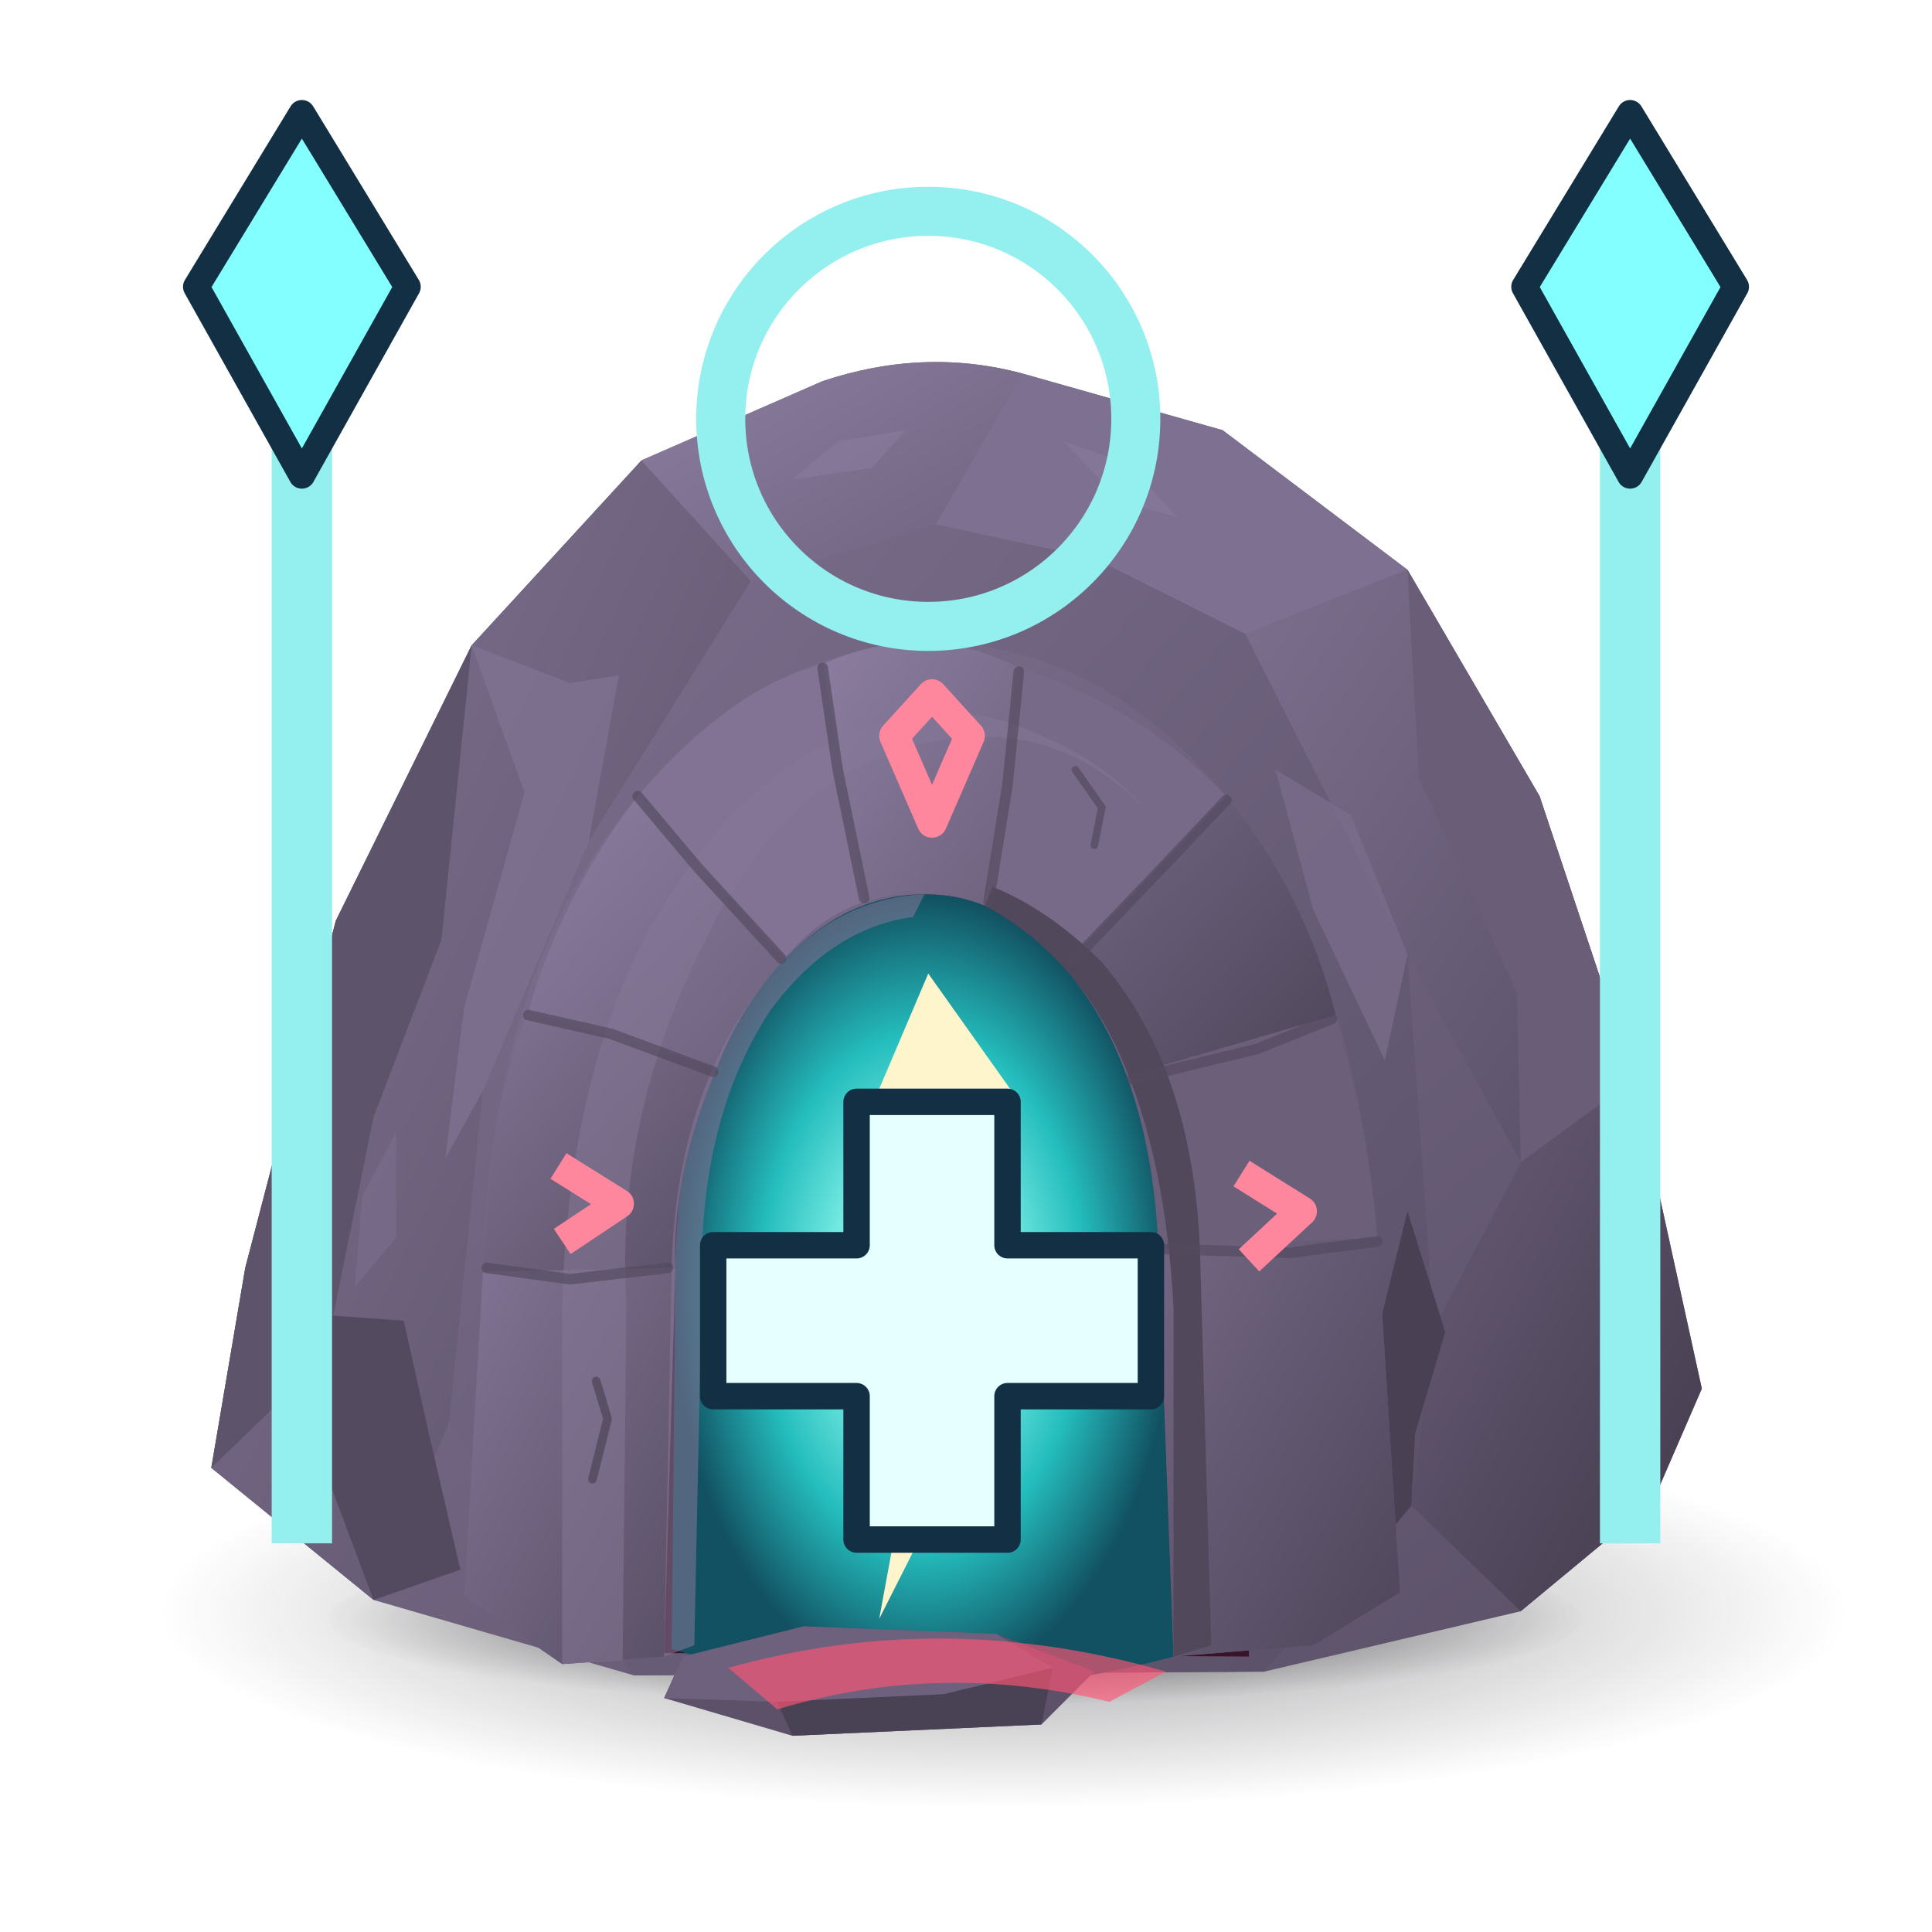
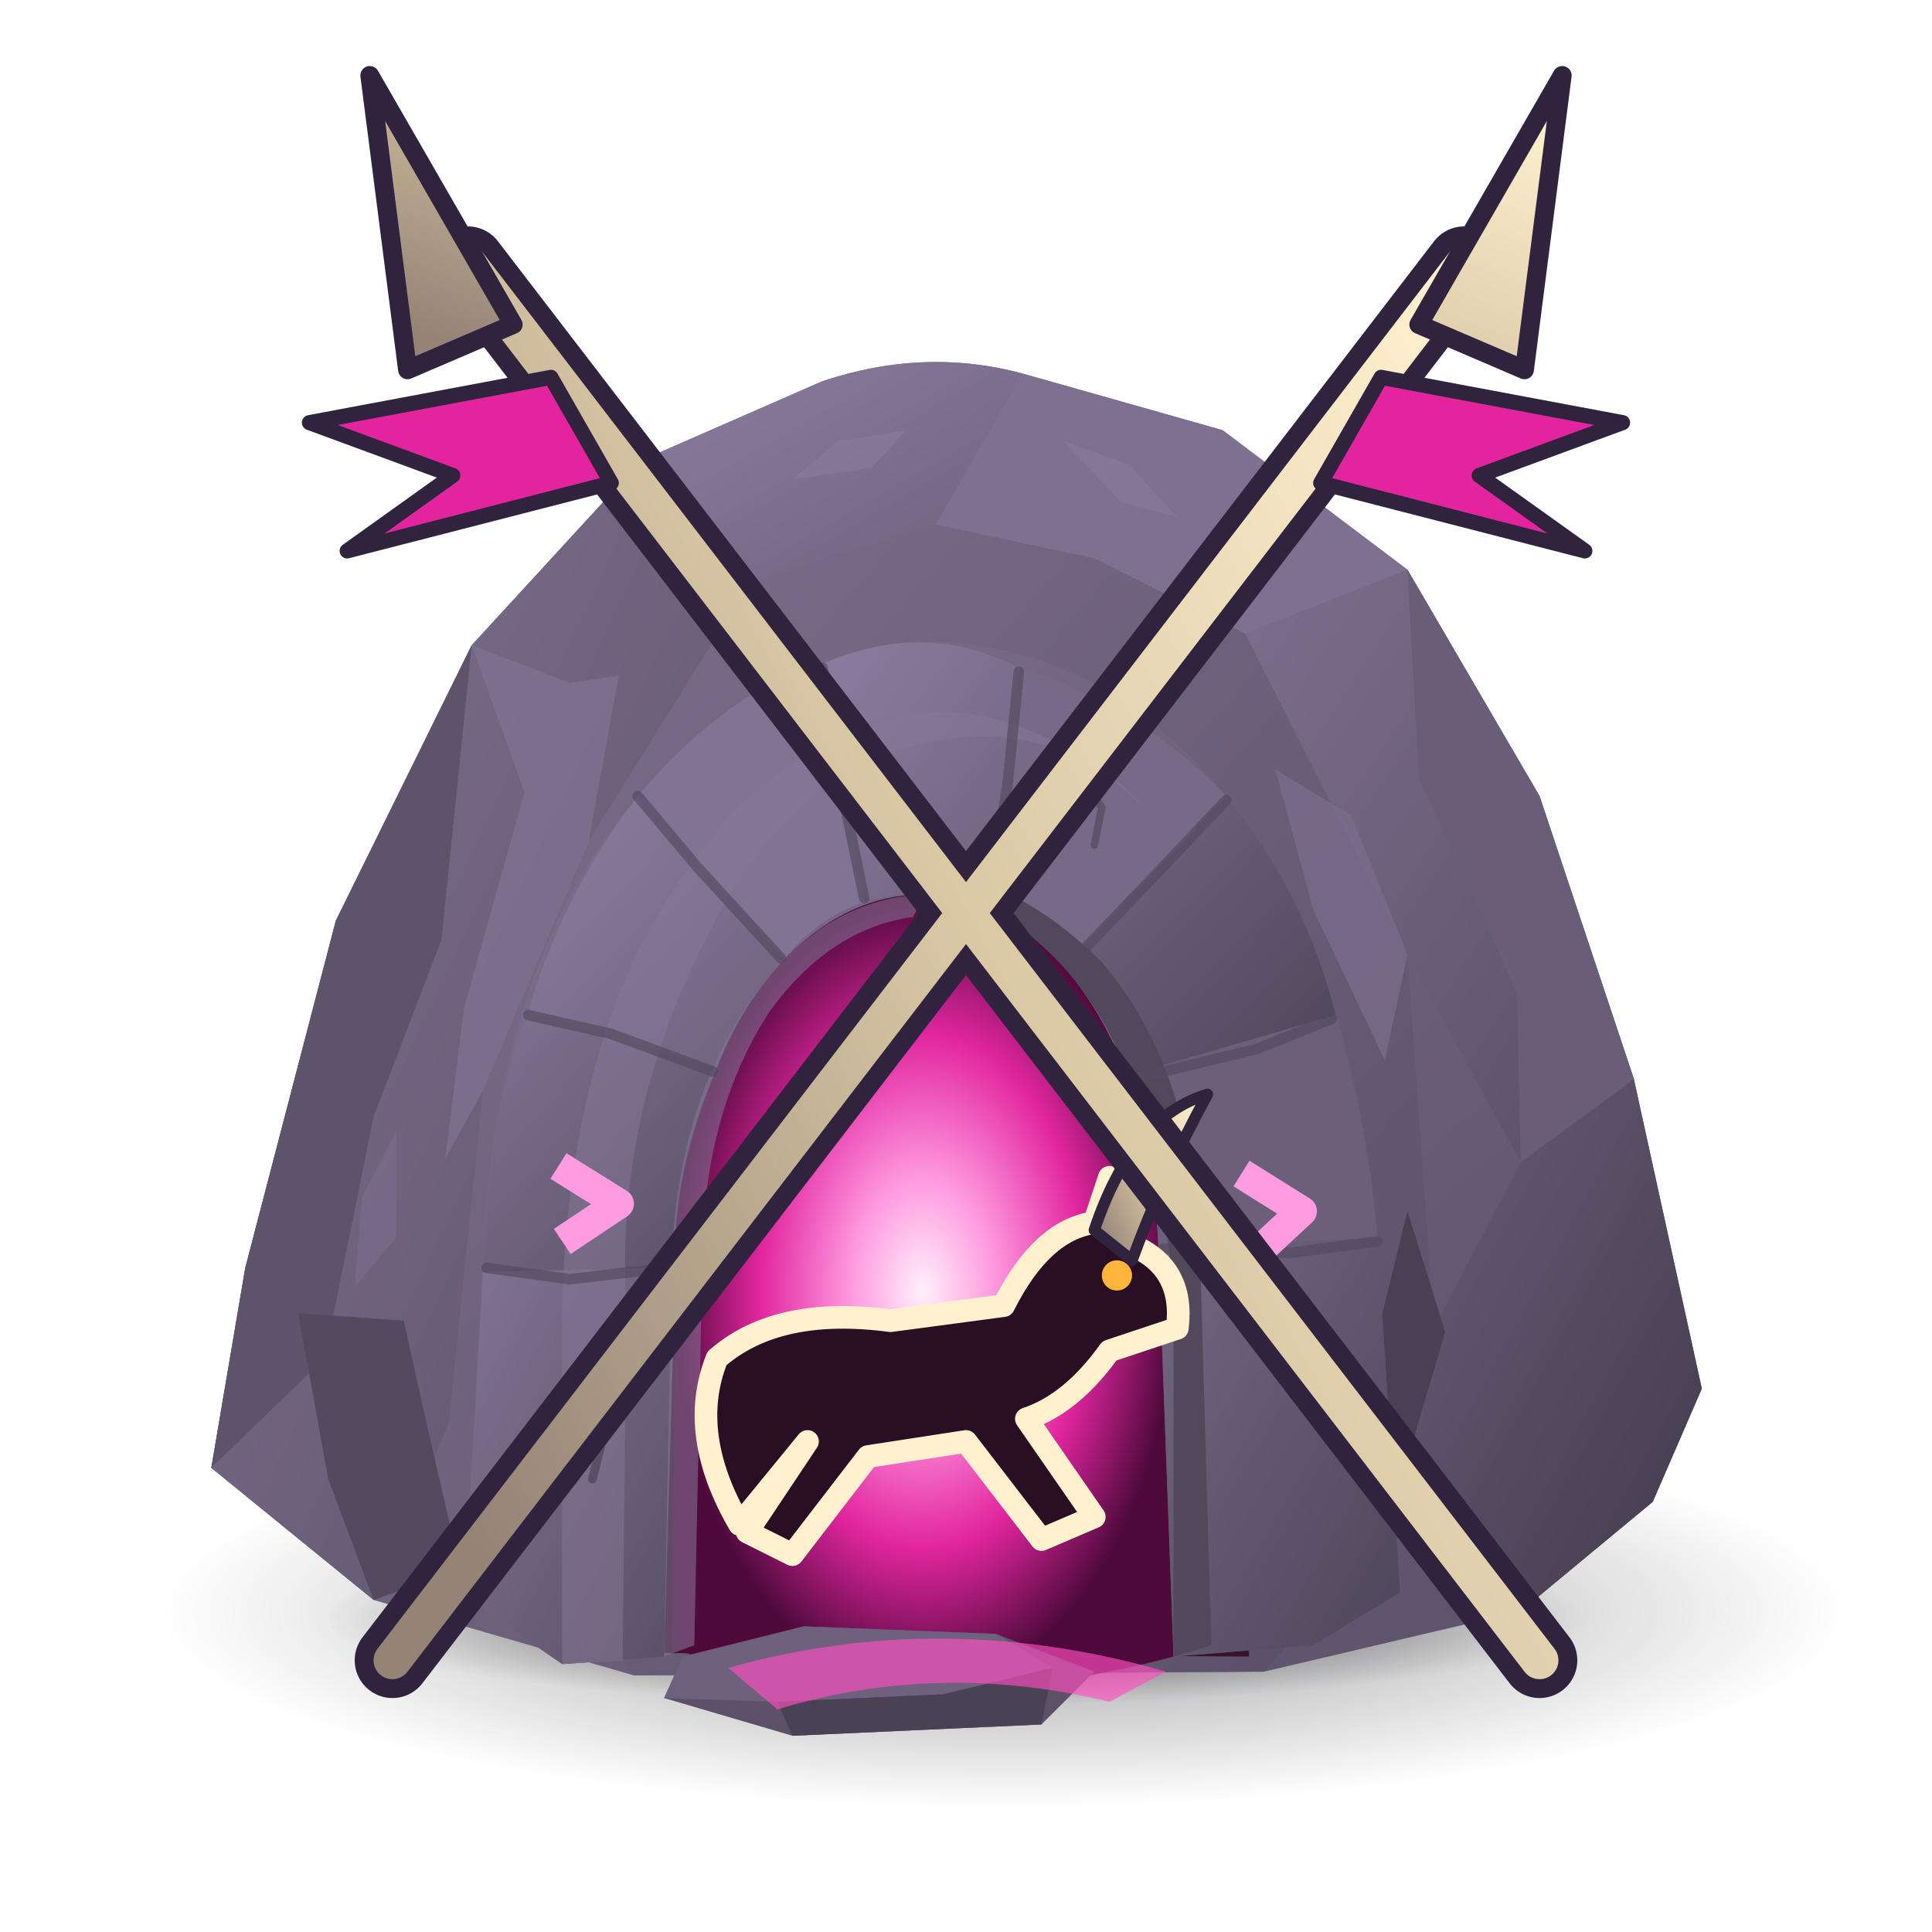
<svg xmlns="http://www.w3.org/2000/svg" width="512" height="512" viewBox="0 0 512 512" fill="none" role="img" aria-labelledby="title desc">
  <defs>
    <radialGradient id="ground">
      <stop offset="0" stop-color="#17151b" stop-opacity="0.39" />
      <stop offset="0.5" stop-color="#1b181f" stop-opacity="0.22" />
      <stop offset="1" stop-color="#1b181f" stop-opacity="0" />
    </radialGradient>
    <radialGradient id="contact">
      <stop offset="0" stop-color="#131115" stop-opacity="0.6" />
      <stop offset="0.55" stop-color="#131115" stop-opacity="0.3" />
      <stop offset="1" stop-color="#131115" stop-opacity="0" />
    </radialGradient>
    <linearGradient id="dome" x1="0%" y1="0%" x2="100%" y2="100%">
      <stop stop-color="#857697" />
      <stop offset="1" stop-color="#5a5067" />
    </linearGradient>
    <linearGradient id="left" x1="0%" y1="0%" x2="100%" y2="100%">
      <stop stop-color="#817394" />
      <stop offset="1" stop-color="#5a5066" />
    </linearGradient>
    <linearGradient id="front" x1="0%" y1="0%" x2="100%" y2="100%">
      <stop stop-color="#7c6f8e" />
      <stop offset="1" stop-color="#594f66" />
    </linearGradient>
    <linearGradient id="right" x1="0%" y1="0%" x2="100%" y2="100%">
      <stop stop-color="#695d78" />
      <stop offset="1" stop-color="#423a4b" />
    </linearGradient>
    <linearGradient id="light" x1="0%" y1="0%" x2="100%" y2="100%">
      <stop stop-color="#8c7da0" />
      <stop offset="1" stop-color="#6e627e" />
    </linearGradient>
    <linearGradient id="arch" x1="0%" y1="0%" x2="100%" y2="100%">
      <stop stop-color="#807292" />
      <stop offset="1" stop-color="#5b5168" />
    </linearGradient>
    <linearGradient id="arch-right" x1="0%" y1="0%" x2="100%" y2="100%">
      <stop stop-color="#736683" />
      <stop offset="1" stop-color="#4e465a" />
    </linearGradient>
    <linearGradient id="reveal" x1="0%" y1="0%" x2="100%" y2="100%">
      <stop stop-color="#3b3443" />
      <stop offset="1" stop-color="#201c24" />
    </linearGradient>
    <linearGradient id="cave" x1="0%" y1="0%" x2="100%" y2="100%">
      <stop stop-color="#0d0b0f" />
      <stop offset="1" stop-color="#17151b" />
    </linearGradient>
    <linearGradient id="floor" x1="0%" y1="0%" x2="100%" y2="100%">
      <stop stop-color="#413a4a" />
      <stop offset="1" stop-color="#201c24" />
    </linearGradient>
    <linearGradient id="gold" x1="0%" y1="0%" x2="100%" y2="100%">
      <stop stop-color="#7c6e8e" />
      <stop offset="1" stop-color="#554b60" />
    </linearGradient>
    <radialGradient id="rift">
-       <stop stop-color="#e6ffff" />
-       <stop offset=".28" stop-color="#8df7ed" />
-       <stop offset=".65" stop-color="#24bdbd" />
-       <stop offset="1" stop-color="#125162" />
+       <stop offset="0" stop-color="#fff0fa" />
+       <stop offset=".28" stop-color="#ff9be0" />
+       <stop offset=".65" stop-color="#e2259f" />
+       <stop offset="1" stop-color="#4f0a3c" />
    </radialGradient>
+     <linearGradient id="ivory" x1="0%" y1="80%" x2="100%" y2="15%">
+       <stop stop-color="#958476" />
+       <stop offset=".5" stop-color="#dac8a5" />
+       <stop offset="1" stop-color="#fff0ce" />
+     </linearGradient>
    <linearGradient id="horn">
      <stop stop-color="#cbbbd8" />
      <stop offset=".5" stop-color="#6f597e" />
      <stop offset="1" stop-color="#30233e" />
    </linearGradient>
  </defs>
  <g id="ground-shadows">
    <ellipse cx="266" cy="427" rx="224" ry="52" fill="url(#ground)" />
    <ellipse cx="253" cy="429" rx="166" ry="23" fill="url(#contact)" />
  </g>
  <g id="obsidian-mound">
    <path d="M56 389 L65 336 L89 244 L125 171 L170 122 L218 101 Q245 92 271 99 L324 114 L373 151 L408 211 L433 286 L451 368 L438 398 L403 427 L335 443 L168 444 L99 424 Z" fill="url(#dome)" />
    <path d="M56 389 L65 336 L89 244 L125 171 L170 122 L199 154 L156 223 L128 289 L119 377 L99 424 Z" fill="url(#left)" />
    <path d="M56 389 L86 360 L99 296 L117 249 L125 171 L89 244 L65 336 Z" fill="#5d536a" />
    <path d="M170 122 L218 101 Q245 92 271 99 L248 139 L199 154 Z" fill="url(#light)" />
    <path d="M271 99 L324 114 L373 151 L330 168 L290 148 L248 139 Z" fill="#7e7090" />
    <path d="M373 151 L408 211 L433 286 L403 308 L373 253 L330 168 Z" fill="url(#front)" />
    <path d="M433 286 L451 368 L438 398 L403 427 L374 399 L380 352 L403 308 Z" fill="url(#right)" />
    <path d="M373 151 L376 206 L402 263 L403 308 L433 286 L408 211 Z" fill="#695d78" />
    <path d="M199 154 L248 139 L290 148 L330 168 L373 253 L380 352 L374 399 L335 443 L168 444 L119 377 L128 289 L156 223 Z" fill="url(#front)" />
    <path d="M125 171 L151 181 L164 179 L156 223 L128 289 L118 307 L123 267 L139 210 Z" fill="#837495" opacity=".65" />
    <path d="M79 348 L87 392 L99 424 L122 416 L113 377 L107 350 Z" fill="#534a5f" />
    <path d="M338 204 L358 216 L373 253 L367 281 L348 241 Z" fill="#7b6e8d" opacity=".7" />
    <path d="M373 321 L383 353 L375 380 L374 399 L360 416 L355 394 Z" fill="#494053" />
    <path d="M210 127 L222 117 L240 114 L231 124 Z" fill="#8b7c9f" opacity=".55" />
    <path d="M282 117 L299 123 L312 137 L297 133 Z" fill="#8a7b9e" opacity=".5" />
    <path d="M96 317 L105 300 L105 328 L94 341 Z" fill="#7b6e8d" opacity=".6" />
  </g>
  <g id="recessed-entrance">
    <path d="M160 438 L164 328 Q168 214 245 208 Q324 219 329 335 L331 439 Z" fill="#381329" />
    <path d="M178 437 L179 336 Q180 279 203 259 Q222 235 245 237 Q269 237 285 260 Q307 285 307 331 L311 439 Q245 457 178 437Z" fill="url(#rift)" />
-     <path d="M246 258 L226 305 L249 325 L221 365 L247 353 L233 429 L275 346 L252 321 L268 289 Z" fill="#fff5cd" />
  </g>
  <g id="carved-stone-arch">
    <path d="M123 423 L128 337 Q130 257 169 211 Q200 173 245 170 Q291 170 325 211 Q359 254 365 328 L371 422 L348 436 L311 439 L307 331 Q305 286 285 260 Q269 237 245 237 Q221 237 202 261 Q179 291 178 336 L176 439 L149 441 Z" fill="url(#arch)" />
    <path d="M123 423 L128 337 L179 336 L176 439 L149 441 Z" fill="url(#left)" />
    <path d="M128 337 Q130 292 140 268 L190 283 Q178 311 179 336 Z" fill="url(#arch)" />
    <path d="M140 268 Q149 237 169 211 L208 254 Q196 267 190 283 Z" fill="url(#light)" />
    <path d="M169 211 Q194 182 218 176 L229 239 Q217 243 208 254 Z" fill="#827394" />
    <path d="M218 176 Q245 164 270 177 L261 240 Q246 234 229 239 Z" fill="url(#light)" />
    <path d="M270 177 Q302 187 325 211 L282 256 Q273 245 261 240 Z" fill="#776a88" />
    <path d="M325 211 Q346 237 354 269 L299 285 Q293 268 282 256 Z" fill="url(#arch-right)" />
    <path d="M354 269 Q363 301 365 328 L307 331 Q306 302 299 285 Z" fill="#6b5f7a" />
    <path d="M365 328 L371 422 L348 436 L311 439 L307 331 Z" fill="url(#arch-right)" />
    <path d="M149 441 L149 346 Q151 271 184 228 Q207 197 239 190 Q257 186 276 195 Q293 202 305 216 Q280 189 245 197 Q208 205 187 249 Q163 296 166 346 L165 440 Z" fill="#867798" opacity=".51" />
    <path d="M261 240 Q285 253 297 280 Q309 307 311 347 L311 439 L321 436 L318 331 Q316 283 292 255 Q278 241 263 235 Z" fill="#51485c" />
    <path d="M176 439 L178 336 Q179 291 202 261 Q220 238 245 237 L242 243 Q220 246 204 268 Q185 297 186 341 L184 436 Z" fill="#867798" opacity=".55" />
    <path d="M129 336 L151 339 L177 336" fill="none" stroke="#52495e" stroke-opacity=".66" stroke-width="2.8" stroke-linecap="round" stroke-linejoin="round" />
    <path d="M140 269 L162 274 L189 284" fill="none" stroke="#52495e" stroke-opacity=".66" stroke-width="2.8" stroke-linecap="round" stroke-linejoin="round" />
    <path d="M169 211 L185 230 L207 254" fill="none" stroke="#52495e" stroke-opacity=".66" stroke-width="2.8" stroke-linecap="round" stroke-linejoin="round" />
    <path d="M218 177 L222 204 L229 238" fill="none" stroke="#52495e" stroke-opacity=".66" stroke-width="2.8" stroke-linecap="round" stroke-linejoin="round" />
    <path d="M270 178 L267 208 L262 239" fill="none" stroke="#52495e" stroke-opacity=".66" stroke-width="2.8" stroke-linecap="round" stroke-linejoin="round" />
    <path d="M325 212 L307 231 L284 255" fill="none" stroke="#52495e" stroke-opacity=".66" stroke-width="2.8" stroke-linecap="round" stroke-linejoin="round" />
    <path d="M353 270 L333 278 L300 286" fill="none" stroke="#52495e" stroke-opacity=".66" stroke-width="2.8" stroke-linecap="round" stroke-linejoin="round" />
    <path d="M365 329 L342 332 L308 331" fill="none" stroke="#52495e" stroke-opacity=".66" stroke-width="2.8" stroke-linecap="round" stroke-linejoin="round" />
    <path d="M158 366 L161 376 L157 392" fill="none" stroke="#5a5066" stroke-width="2.3" stroke-linecap="round" />
    <path d="M285 204 L292 214 L290 224" fill="none" stroke="#5d536b" stroke-width="2" stroke-linecap="round" />
  </g>
  <g id="entrance-details">
    <path d="M181 439 L213 431 L264 433 L290 443 L276 457 L210 460 L176 450 Z" fill="#5c5169" />
    <path d="M181 439 L213 431 L264 433 L279 442 L250 449 L206 451 L176 450 Z" fill="#6d617d" />
    <path d="M206 451 L250 449 L279 442 L276 457 L210 460 Z" fill="#494154" />
  </g>
-   <g id="runes" fill="none" stroke="#ff879d" stroke-width="8" stroke-linejoin="round">
-     <path d="M237 195 L247 184 L257 195 L247 218 Z" />
+   <g id="runes" fill="none" stroke="#ff9be0" stroke-width="8" stroke-linejoin="round">
    <path d="M148 309 L164 319 L149 329 M329 311 L345 321 L331 334" />
  </g>
-   <path d="M193 442 Q250 426 309 443 L294 451 Q249 440 206 453Z" fill="#ff5575" opacity=".65" />
-   <g id="support-staff-motif" stroke="#122f43" stroke-width="7" stroke-linejoin="round">
-     <path d="M80 409 V108 M432 409 V108" stroke="#94efef" stroke-width="16" />
-     <path d="M80 30 L108 76 L80 126 L52 76Z M432 30 L460 76 L432 126 L404 76Z" fill="#83ffff" />
-     <circle cx="246" cy="111" r="55" fill="none" stroke="#94efef" stroke-width="13" />
-     <path d="M227 292 H267 V330 H305 V370 H267 V408 H227 V370 H189 V330 H227Z" fill="#e6ffff" />
+   <path d="M193 442 Q250 426 309 443 L294 451 Q249 440 206 453Z" fill="#ff4fc0" opacity=".65" />
+   <g id="cavalry-lance-motif" stroke-linejoin="round">
+     <path d="M196 404 Q182 380 190 360 Q206 346 236 350 L266 346 Q276 326 290 324 L294 312 L300 330 Q314 336 312 352 L294 358 Q284 372 272 376 L290 402 L276 408 L256 382 L230 386 L210 412 L198 406 L214 382 Z" fill="#2a0f24" stroke="#fff0ce" stroke-width="6" />
+     <path d="M290 326 Q300 296 320 290 Q308 312 300 334 Z" fill="url(#ivory)" stroke="#30233e" stroke-width="3" />
+     <circle cx="296" cy="338" r="4" fill="#ffb43a" />
+     <g stroke-linecap="round">
+       <path d="M104 440 L388 70 M408 440 L124 70" stroke="#30233e" stroke-width="20" />
+       <path d="M104 440 L388 70 M408 440 L124 70" stroke="url(#ivory)" stroke-width="10" />
+     </g>
+     <path d="M376 86 L414 20 L404 98 Z M136 86 L98 20 L108 98 Z" fill="url(#ivory)" stroke="#30233e" stroke-width="5" />
+     <path d="M366 100 L430 112 L392 126 L420 146 L350 128 Z M146 100 L82 112 L120 126 L92 146 L162 128 Z" fill="#e2259f" stroke="#30233e" stroke-width="4" />
  </g>
</svg>
